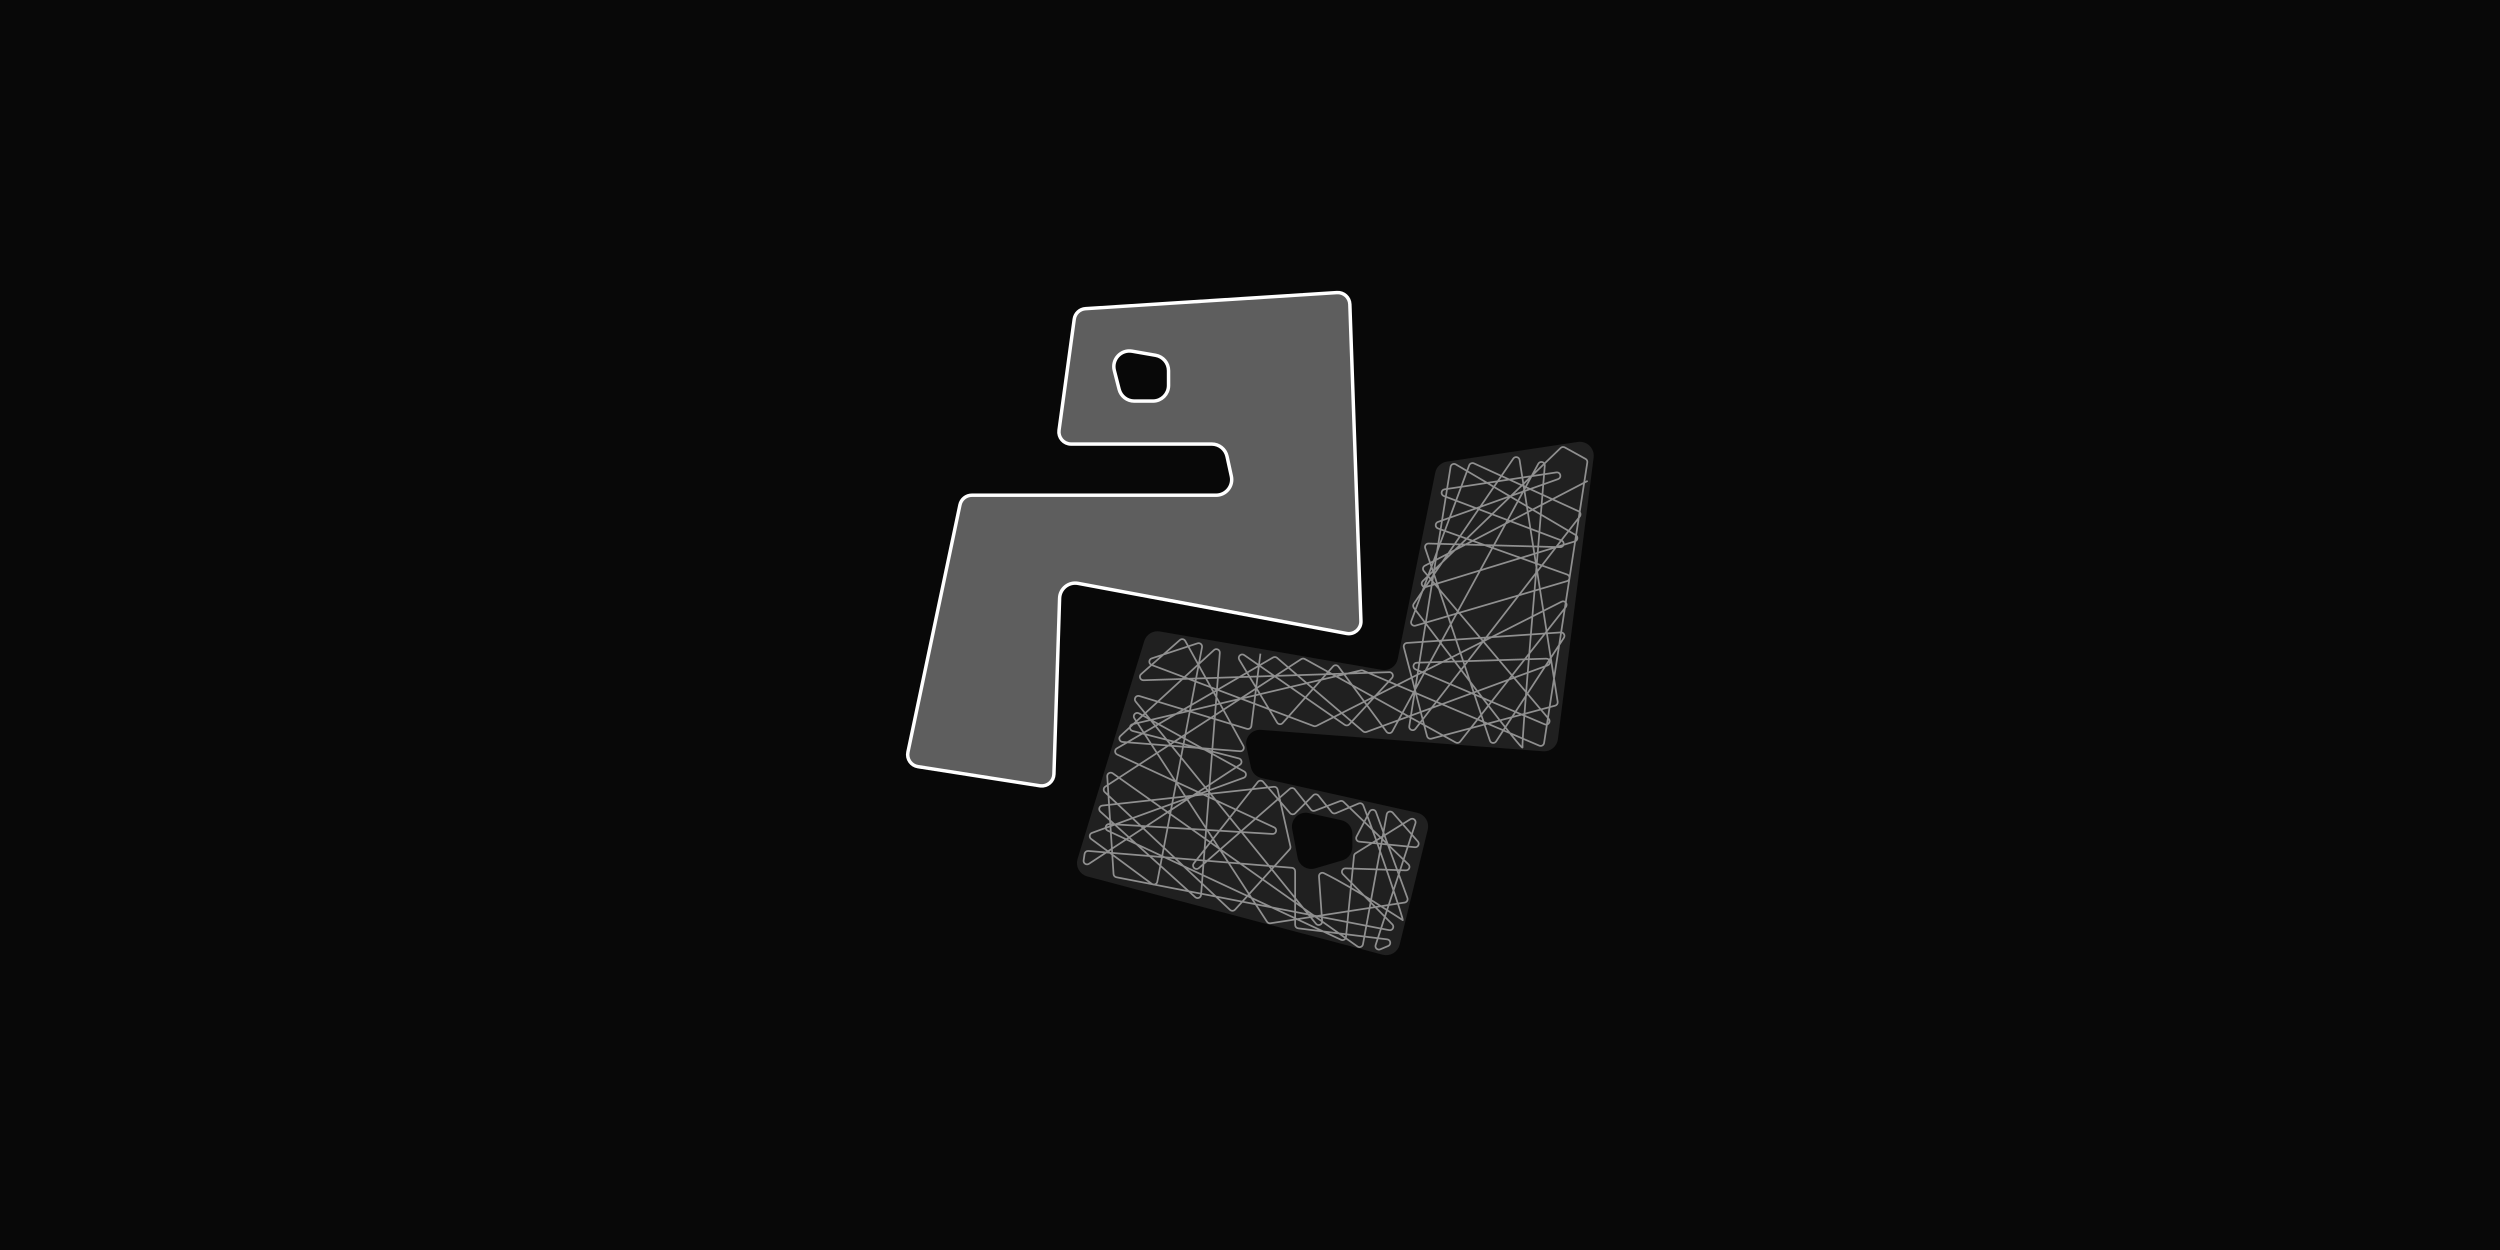
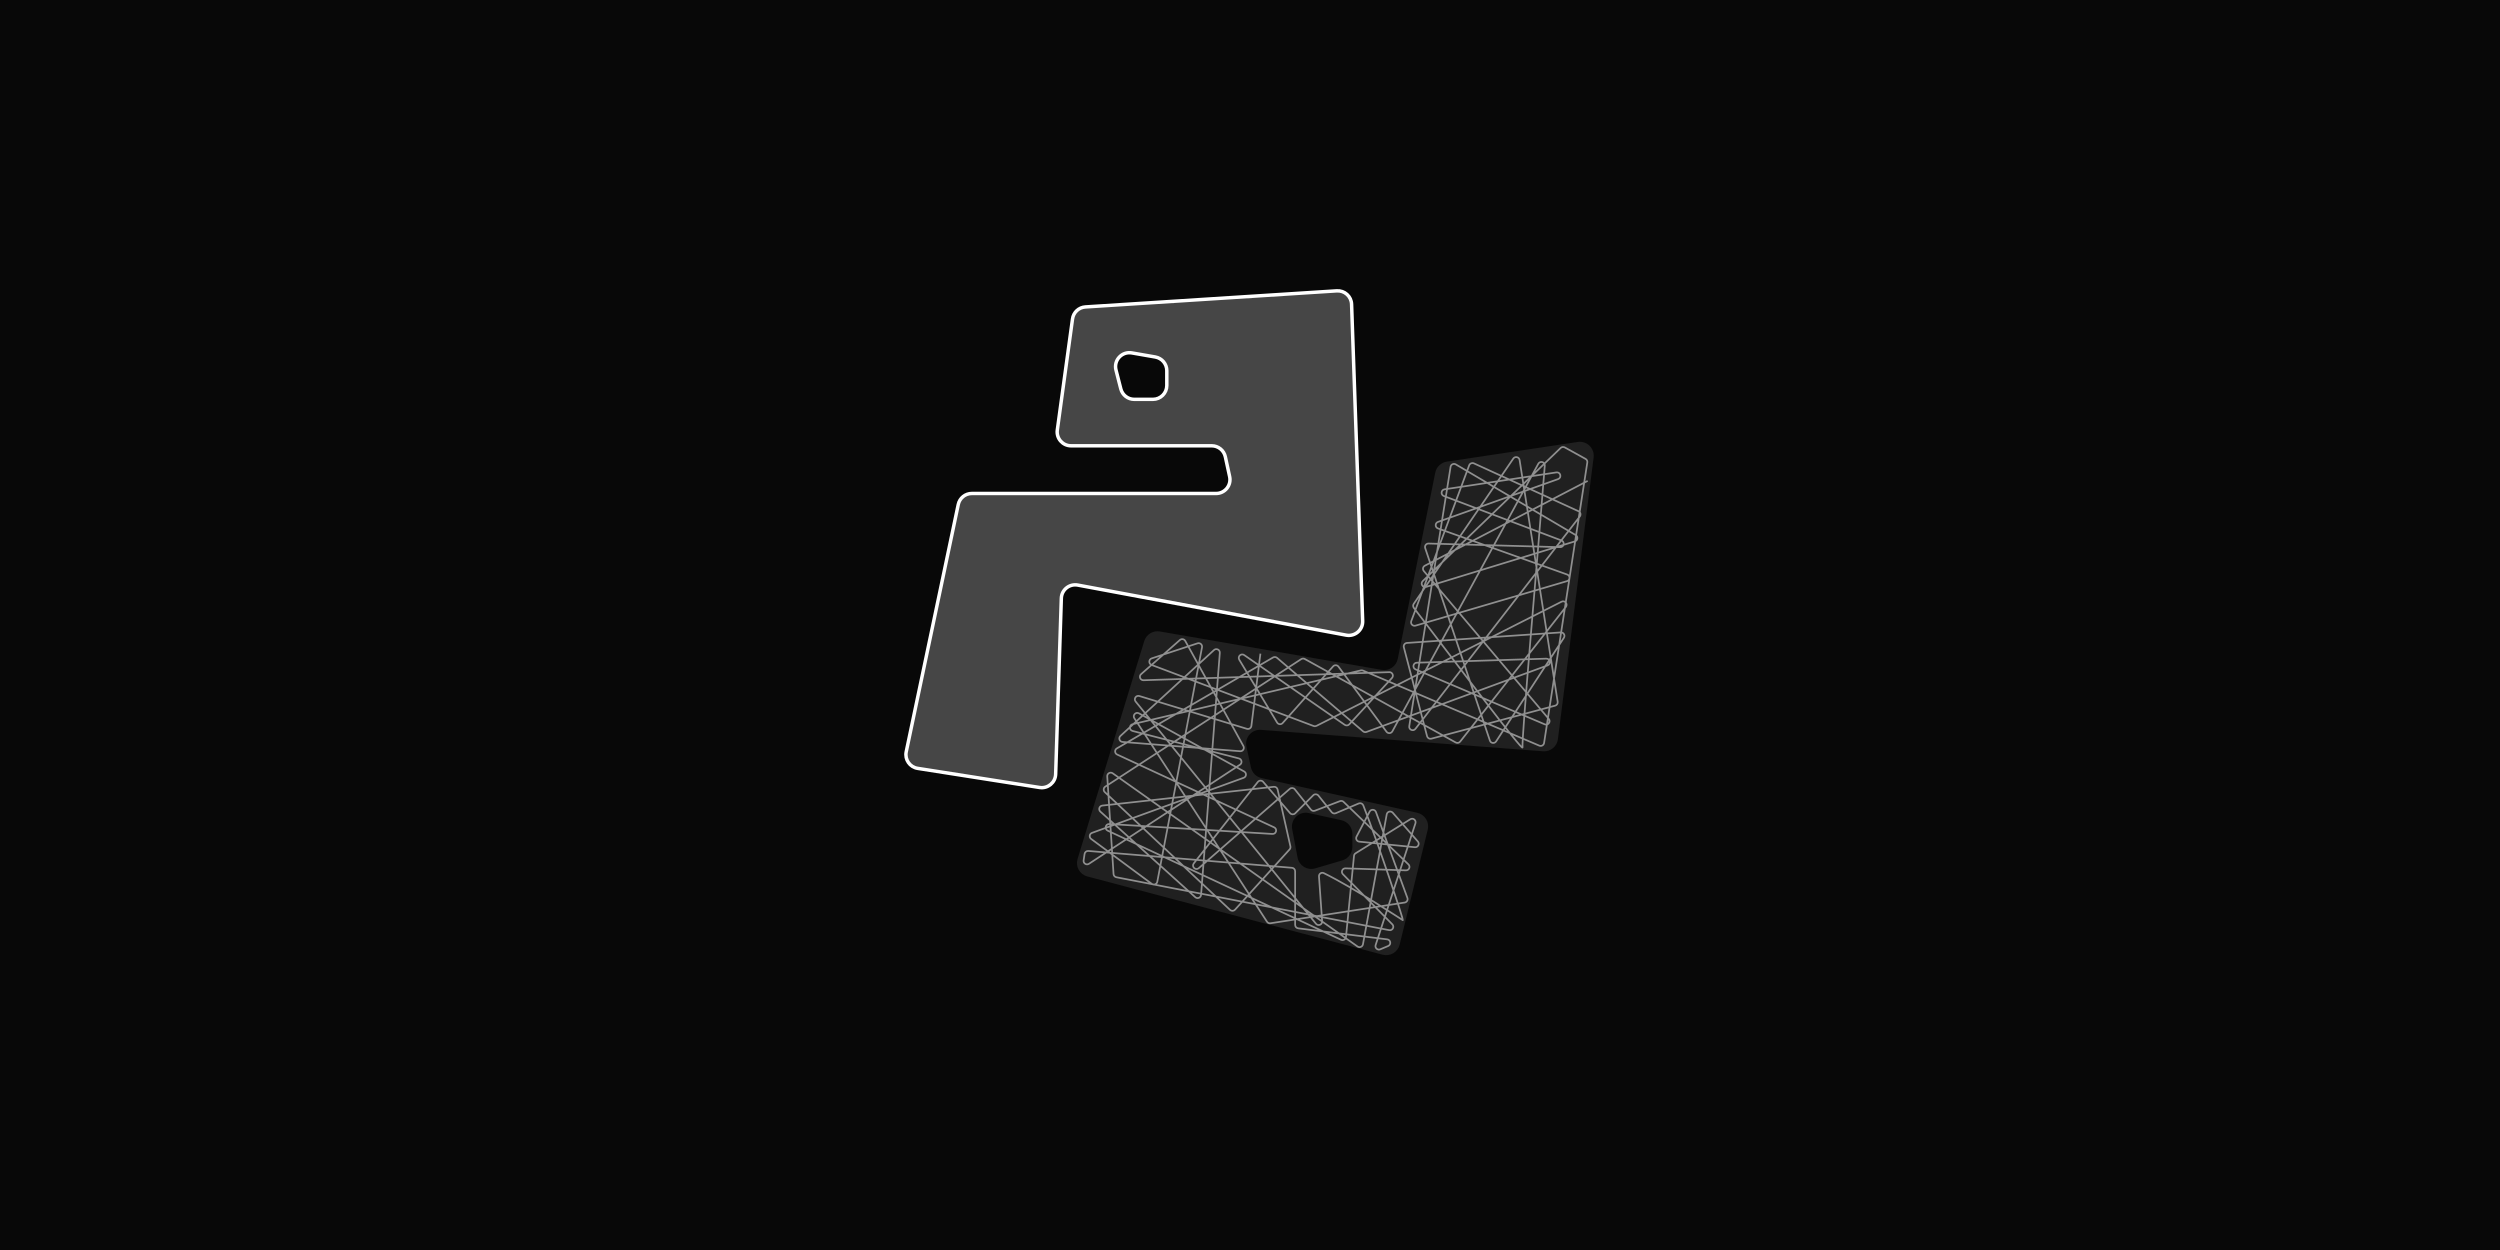
<svg xmlns="http://www.w3.org/2000/svg" width="1440" height="720" viewBox="0 0 1440 720" fill="none">
  <g clip-path="url(#clip0_123_4)">
    <rect width="1440" height="720" fill="#080808" />
-     <path d="M770.067 168.523C774.004 168.272 777.372 171.322 777.51 175.265L783.901 357.745C784.058 362.223 780.026 365.693 775.622 364.871L620.975 336.02C615.554 335.008 610.507 339.065 610.329 344.576L607.056 445.919C606.924 449.993 603.365 453.064 599.363 452.659L598.975 452.608L528.729 441.587C524.769 440.966 522.138 437.153 522.963 433.23L552.929 290.801C553.61 287.561 556.469 285.242 559.779 285.242H700.462C706.203 285.242 710.476 279.939 709.256 274.329L706.762 262.866C705.862 258.73 702.201 255.78 697.968 255.78H616.934C612.69 255.78 609.422 252.034 609.998 247.83L618.762 183.826C619.214 180.527 621.927 178.003 625.25 177.79L770.067 168.523ZM652.105 202.29C645.672 201.169 640.224 207.059 641.842 213.386L644.619 224.251C645.638 228.235 649.227 231.022 653.339 231.022H664.08C669.05 231.022 673.08 226.993 673.08 222.022V213.512C673.08 209.137 669.935 205.396 665.625 204.646L652.105 202.29Z" fill="white" fill-opacity="0.35" stroke="white" stroke-width="2" />
+     <path fill-rule="evenodd" clip-rule="evenodd" d="M770.003 167.526C774.503 167.238 778.351 170.723 778.509 175.229L784.901 357.71C785.08 362.827 780.472 366.793 775.438 365.854L620.791 337.003C615.973 336.104 611.487 339.71 611.328 344.609L608.055 445.952C607.9 450.758 603.57 454.342 598.82 453.597L528.573 442.575C524.048 441.865 521.041 437.507 521.985 433.024L551.951 290.595C552.729 286.893 555.996 284.242 559.779 284.242H700.462C705.565 284.242 709.364 279.528 708.279 274.541L705.785 263.079C704.985 259.402 701.731 256.78 697.968 256.78H616.933C612.084 256.78 608.349 252.499 609.007 247.695L617.771 183.691C618.287 179.92 621.388 177.036 625.186 176.793L770.003 167.526ZM651.934 203.275C646.215 202.279 641.372 207.514 642.81 213.138L645.588 224.003C646.493 227.545 649.684 230.022 653.339 230.022H664.08C668.499 230.022 672.08 226.44 672.08 222.022V213.512C672.08 209.623 669.284 206.298 665.453 205.63L651.934 203.275Z" fill="white" fill-opacity="0.25" stroke="white" stroke-width="2" />
    <path fill-rule="evenodd" clip-rule="evenodd" d="M626.282 504.823C621.896 503.661 619.354 499.088 620.682 494.749L659.085 369.272C660.265 365.418 664.128 363.043 668.1 363.731L795.892 385.852C800.162 386.591 804.243 383.797 805.099 379.549L826.717 272.233C827.382 268.933 830.042 266.402 833.371 265.902L908.796 254.571C914.041 253.783 918.588 258.225 917.921 263.488L897.351 425.768C896.815 429.996 893.058 433.062 888.808 432.739L726.36 420.394C721.021 419.988 716.798 424.84 717.936 430.072L720.544 442.055C721.207 445.101 723.578 447.484 726.62 448.163L816.341 468.166C820.715 469.141 823.435 473.519 822.371 477.873L806.201 544.075C805.138 548.427 800.71 551.058 796.38 549.91L626.282 504.823ZM773.208 495.581C776.611 494.579 778.948 491.455 778.948 487.907L778.948 480.251C778.948 476.493 776.332 473.242 772.662 472.437L753.863 468.313C748.257 467.083 743.218 471.983 744.29 477.622L747.409 494.02C748.292 498.666 752.992 501.536 757.528 500.2L773.208 495.581Z" fill="white" fill-opacity="0.1" />
-     <path d="M876.875 275.073L882.096 274.283L882.239 274.145L886.058 267.143C886.878 265.64 888.864 265.851 889.558 267.08L898.938 258.026C899.569 257.416 900.524 257.289 901.293 257.713L913.277 264.325C914.011 264.73 914.415 265.551 914.287 266.381L912.49 278.047L909.884 294.956C910.486 295.648 910.564 296.71 909.957 297.494L909.378 298.242L907.82 308.353C909.016 309.292 908.746 311.231 907.292 311.783L904.024 332.991C904.016 333.085 904.002 333.178 903.981 333.269L901.859 347.04C902.441 347.705 902.609 348.732 901.931 349.596L901.352 350.333L899.205 364.271C900.728 364.322 901.663 366.044 900.799 367.365L898.09 371.507L895.111 390.837L897.22 404.22C897.379 405.232 896.749 406.2 895.759 406.464L892.572 407.314L891.614 413.534L892.073 414.077C893.121 415.317 892.334 416.994 891.03 417.322L889.392 427.956C889.193 429.246 887.832 430.003 886.632 429.492L877.12 425.441C876.959 428.336 876.911 430.1 877 430.5C877.212 431.452 874.371 428.156 869.681 422.273L865.927 420.675L861.756 427.051C860.842 428.448 858.719 428.176 858.187 426.593L855.068 417.315L847.114 419.436L841.051 427.161C840.445 427.933 839.369 428.151 838.51 427.676L831.257 423.665L824.442 425.482C823.371 425.768 822.272 425.128 821.992 424.055L820.308 417.609L817.988 416.326L815.288 419.814C814.021 421.451 811.405 420.32 811.731 418.275L812.524 413.303L811.381 412.672L805.5 414.833L802.002 421.246C801.302 422.53 799.506 422.653 798.637 421.476L796.245 418.235L787.099 421.596C786.42 421.846 785.66 421.709 785.11 421.239L778.599 415.677L777.18 417.218C776.504 417.953 775.389 418.076 774.568 417.506L768.193 413.082L758.285 418.102C757.785 418.356 757.201 418.387 756.676 418.189L742.151 412.715L738.806 416.472C737.91 417.478 736.294 417.328 735.599 416.173L730.982 408.506L722.403 405.273L720.795 418.142C720.641 419.373 719.414 420.169 718.227 419.807L709.178 417.047L716.2 429.746C716.972 431.14 715.881 432.833 714.293 432.707L698.319 431.446L698.208 432.884L713.626 436.869C715.307 437.304 715.674 439.526 714.223 440.478L712.109 441.865L716.648 444.372C718.151 445.202 717.977 447.416 716.363 448.002L696.478 455.224L696.404 456.176L697.228 457.192L721.233 454.563L724.497 450.411C725.276 449.421 726.764 449.388 727.586 450.343L730.357 453.563L733.724 453.195C734.736 453.084 735.669 453.75 735.893 454.743L736.977 459.555L742.921 454.376C743.781 453.627 745.093 453.747 745.802 454.641L752.019 462.481L756.42 458.08C757.263 457.237 758.651 457.314 759.396 458.245L764.27 464.338L771.813 461.454C772.537 461.177 773.357 461.344 773.915 461.882L777.234 465.083L782.62 462.797C783.652 462.36 784.841 462.851 785.25 463.894C785.987 465.773 786.772 467.824 787.592 470.006L788.903 467.502C789.709 465.965 791.957 466.113 792.553 467.743L796.851 479.483L798.753 469.082C799.055 467.434 801.127 466.865 802.228 468.127L807.916 474.647L812.336 471.899C813.922 470.914 815.873 472.445 815.293 474.219L813.18 480.682L816.678 484.692C817.87 486.058 816.776 488.178 814.972 487.997L810.92 487.592L808.44 495.174L811.254 497.888C812.573 499.16 811.63 501.388 809.799 501.327L806.464 501.215L805.682 503.607L810.661 517.208C811.095 518.394 810.336 519.68 809.088 519.872L805.193 520.473C807.106 526.37 808.227 530.113 808 530C807.734 529.867 804.194 527.534 798.95 524.192L797.684 528.063L801.965 532.402C803.345 533.802 802.09 536.145 800.16 535.77L795.461 534.859L793.647 540.407L799.045 541.076C801.079 541.328 801.463 544.112 799.573 544.905L795.034 546.808C793.454 547.471 791.827 545.97 792.36 544.342L793.647 540.407L785.882 539.444L785.064 543.917C784.801 545.355 783.135 546.034 781.941 545.19L775.097 540.348C774.646 541.305 773.474 541.787 772.441 541.303L762.18 536.506L747.754 534.717C746.752 534.593 746 533.742 746 532.733V529.608L731.776 531.803C730.999 531.923 730.224 531.577 729.795 530.919L723.231 520.851L715.557 519.363L711.368 523.989C710.617 524.819 709.331 524.871 708.515 524.104L700.334 516.41L691.866 514.768L691.814 515.447C691.686 517.102 689.713 517.889 688.481 516.778L684.713 513.381L664.695 509.498C664.404 509.509 664.108 509.455 663.826 509.33L643.016 505.294C642.123 505.121 641.459 504.367 641.401 503.459L640.677 492.242L639.239 491.177L637.205 491.009L627.238 497.547C625.793 498.496 623.907 497.288 624.163 495.579L624.722 491.851C624.879 490.809 625.816 490.067 626.865 490.154L637.205 491.009L638.163 490.38L628.492 483.216C627.21 482.267 627.501 480.273 629 479.729L636.862 476.874C636.746 475.753 637.567 474.552 638.977 474.638L639.543 474.672L639.405 472.529L633.814 467.488C632.531 466.331 633.218 464.202 634.935 464.014L638.828 463.588L638.484 458.246L636.355 456.244C635.41 455.356 635.548 453.818 636.634 453.111L638.091 452.163L637.77 447.182C637.661 445.503 639.548 444.449 640.921 445.42L644.529 447.973L656.077 440.456L643.479 434.614C642.013 433.933 641.917 431.884 643.315 431.071L649.317 427.578L646.578 427.361C644.836 427.224 644.096 425.076 645.383 423.894L650.848 418.877C650.927 418.099 651.439 417.364 652.379 417.143L652.861 417.029L654.536 415.491L653.385 413.725C652.247 411.98 654.203 409.875 656.027 410.882L658.231 412.1L659.607 410.837L654.125 404.083C652.882 402.55 654.374 400.334 656.262 400.91L666.889 404.151L681.131 391.077L658.657 391.817C656.782 391.878 655.861 389.556 657.27 388.316L663.311 383.002L663.309 383.001C661.542 382.335 661.596 379.818 663.39 379.229L670.109 377.021L679.633 368.643C680.592 367.799 682.085 368.059 682.704 369.177L684.438 372.313L689.775 370.56C691.223 370.084 692.649 371.338 692.364 372.835L690.529 382.449L699.262 374.432C700.599 373.204 702.748 374.25 702.608 376.06L701.497 390.407L713.884 389.999L718.293 387.433L713.816 379.998C712.704 378.151 714.898 376.094 716.669 377.323L725.161 383.216L725.333 383.335L733.274 378.714C734.008 378.286 734.933 378.37 735.579 378.922L742.083 384.478L749.493 379.656C750.113 379.252 750.904 379.224 751.552 379.582L765.02 387.031L767.861 383.841C768.706 382.892 770.209 382.961 770.964 383.983L773.945 388.022L776.242 387.947L783.861 386.151C784.276 386.053 784.712 386.09 785.104 386.257L788.151 387.555L800.231 387.157C802.004 387.099 802.969 389.206 801.768 390.51L799.888 392.553L804.682 394.594L813.171 390.293L808.61 372.836C808.293 371.623 809.158 370.421 810.409 370.335L819.47 369.715L821.173 359.034C821.095 358.931 821.017 358.829 820.939 358.727L815.329 360.375C813.749 360.839 812.317 359.302 812.891 357.759L815.283 351.324C814.974 350.922 814.67 350.524 814.369 350.132C813.842 349.445 813.831 348.517 814.321 347.803L819.283 340.562L820.219 338.044C818.949 337.592 818.331 335.837 819.501 334.707L822.536 331.777L820.114 328.91C819.286 327.931 819.581 326.437 820.717 325.845L823.782 324.249L820.913 315.716C820.47 314.398 821.474 313.041 822.864 313.079L828.472 313.234L829.796 304.924L828.283 304.385C826.512 303.753 826.513 301.248 828.284 300.617L830.615 299.786L832.791 286.133L831.655 285.704C829.729 284.976 830.026 282.164 832.062 281.855L833.508 281.637L835.538 268.899C835.76 267.506 837.314 266.775 838.529 267.49L845.023 271.318L846.25 268.017C846.655 266.928 847.9 266.412 848.957 266.895L864.806 274.144L871.657 264.148C872.68 262.655 875.001 263.18 875.283 264.967L876.875 275.073Z" fill="black" fill-opacity="0.01" />
    <path d="M726 376.5L720.795 418.142C720.641 419.373 719.414 420.169 718.227 419.807L656.262 400.91C654.374 400.334 652.882 402.55 654.125 404.083L758.007 532.08C759.239 533.598 761.692 532.629 761.555 530.679L759.735 504.843C759.629 503.333 761.165 502.261 762.525 502.926C780.14 511.539 807.245 529.622 808 530C808.777 530.388 793.753 485.574 785.25 463.894C784.841 462.851 783.652 462.36 782.62 462.797L769.396 468.408C768.57 468.758 767.613 468.516 767.053 467.816L759.396 458.245C758.651 457.314 757.263 457.237 756.42 458.08L746.024 468.476C745.202 469.298 743.853 469.248 743.094 468.366L727.586 450.343C726.764 449.388 725.276 449.421 724.497 450.411L687.634 497.296C686.134 499.204 688.69 501.634 690.52 500.04L742.921 454.376C743.781 453.627 745.093 453.747 745.802 454.641L755.089 466.351C755.631 467.035 756.555 467.288 757.37 466.976L771.813 461.454C772.537 461.177 773.357 461.344 773.915 461.882L811.254 497.888C812.573 499.16 811.63 501.388 809.799 501.327L775.013 500.167C773.206 500.107 772.253 502.284 773.522 503.571L801.965 532.402C803.345 533.802 802.09 536.145 800.16 535.77L643.016 505.294C642.123 505.121 641.459 504.367 641.401 503.459L637.77 447.182C637.661 445.503 639.548 444.449 640.921 445.42L781.941 545.19C783.135 546.034 784.801 545.355 785.064 543.917L798.753 469.082C799.055 467.434 801.127 466.865 802.228 468.127L816.678 484.692C817.87 486.058 816.776 488.178 814.972 487.997L782.947 484.795C781.537 484.654 780.717 483.132 781.374 481.877L788.903 467.502C789.709 465.965 791.957 466.113 792.553 467.743L810.661 517.208C811.095 518.394 810.336 519.68 809.088 519.872L731.776 531.803C730.999 531.923 730.224 531.577 729.795 530.919L653.385 413.725C652.247 411.98 654.203 409.875 656.027 410.882L716.648 444.372C718.151 445.202 717.977 447.416 716.363 448.002L629 479.729C627.501 480.273 627.21 482.267 628.492 483.216L663.442 509.105C664.626 509.982 666.32 509.321 666.597 507.873L692.364 372.835C692.649 371.338 691.223 370.084 689.775 370.56L663.39 379.229C661.596 379.818 661.542 382.335 663.309 383.001L756.676 418.189C757.201 418.387 757.785 418.356 758.285 418.102L899.453 346.577C901.362 345.61 903.252 347.912 901.931 349.596L841.051 427.161C840.445 427.933 839.369 428.151 838.51 427.676L751.552 379.582C750.904 379.224 750.113 379.252 749.493 379.656L636.634 453.111C635.548 453.818 635.41 455.356 636.355 456.244L708.515 524.104C709.331 524.871 710.617 524.819 711.368 523.989L742.803 489.269C743.24 488.787 743.415 488.122 743.272 487.487L735.893 454.743C735.669 453.75 734.736 453.084 733.724 453.195L634.935 464.014C633.218 464.202 632.531 466.331 633.814 467.488L688.481 516.778C689.713 517.889 691.686 517.102 691.814 515.447L702.608 376.06C702.748 374.25 700.599 373.204 699.262 374.432L645.383 423.894C644.096 425.076 644.836 427.224 646.578 427.361L714.293 432.707C715.881 432.833 716.972 431.14 716.2 429.746L682.704 369.177C682.085 368.059 680.592 367.799 679.633 368.643L657.27 388.316C655.861 389.556 656.782 391.878 658.657 391.817L800.231 387.157C802.004 387.099 802.969 389.206 801.768 390.51L777.18 417.218C776.504 417.953 775.389 418.076 774.568 417.506L716.669 377.323C714.898 376.094 712.704 378.151 713.816 379.998L735.599 416.173C736.294 417.328 737.91 417.478 738.806 416.472L767.861 383.841C768.706 382.892 770.209 382.961 770.964 383.983L798.637 421.476C799.506 422.653 801.302 422.53 802.002 421.246L886.058 267.143C887.089 265.253 889.963 266.073 889.796 268.219C885.415 324.588 876.243 427.095 877 430.5C877.789 434.052 836.13 378.508 814.369 350.132C813.842 349.445 813.831 348.517 814.321 347.803L871.657 264.148C872.68 262.655 875.001 263.18 875.283 264.967L897.22 404.22C897.379 405.232 896.749 406.2 895.759 406.464L824.442 425.482C823.371 425.768 822.272 425.128 821.992 424.055L808.61 372.836C808.293 371.623 809.158 370.421 810.409 370.335L898.989 364.274C900.637 364.162 901.703 365.982 900.799 367.365L861.756 427.051C860.842 428.448 858.719 428.176 858.187 426.593L820.913 315.716C820.47 314.398 821.474 313.041 822.864 313.079L898.629 315.172C900.883 315.234 901.501 312.099 899.391 311.302L831.655 285.704C829.729 284.976 830.026 282.164 832.062 281.855L896.479 272.106C898.874 271.743 899.732 275.154 897.45 275.967L828.284 300.617C826.513 301.248 826.512 303.753 828.283 304.385L902.704 330.932C904.528 331.583 904.454 334.189 902.595 334.735L815.329 360.375C813.749 360.839 812.317 359.302 812.891 357.759L846.25 268.017C846.655 266.928 847.9 266.412 848.957 266.895L909.207 294.451C910.379 294.987 910.745 296.475 909.957 297.494L815.288 419.814C814.021 421.451 811.405 420.32 811.731 418.275L835.538 268.899C835.76 267.506 837.314 266.775 838.529 267.49L907.588 308.194C909.086 309.077 908.821 311.32 907.157 311.829L821.475 338.059C819.465 338.674 817.988 336.168 819.501 334.707L898.938 258.026C899.569 257.416 900.524 257.289 901.293 257.713L913.277 264.325C914.011 264.73 914.415 265.551 914.287 266.381L889.392 427.956C889.193 429.246 887.832 430.003 886.632 429.491L785.104 386.257C784.712 386.09 784.276 386.053 783.861 386.151L652.379 417.143C650.346 417.622 650.315 420.503 652.337 421.026L713.626 436.869C715.307 437.304 715.674 439.526 714.223 440.478L627.238 497.547C625.793 498.496 623.907 497.288 624.163 495.579L624.722 491.851C624.879 490.809 625.816 490.067 626.865 490.154L744.165 499.848C745.202 499.934 746 500.801 746 501.842V532.733C746 533.742 746.752 534.593 747.754 534.717L799.045 541.076C801.079 541.328 801.463 544.112 799.573 544.905L795.034 546.808C793.454 547.471 791.827 545.97 792.36 544.342L815.293 474.219C815.873 472.445 813.922 470.914 812.336 471.899L780.837 491.48C780.309 491.808 779.964 492.363 779.903 492.981L775.278 539.689C775.142 541.061 773.69 541.888 772.441 541.303L638.008 478.446C636.009 477.511 636.774 474.504 638.977 474.638L732.933 480.357C735.139 480.491 735.901 477.476 733.896 476.546L643.479 434.614C642.013 433.933 641.917 431.884 643.315 431.071L733.274 378.714C734.008 378.286 734.933 378.37 735.579 378.922L785.11 421.239C785.66 421.709 786.42 421.846 787.099 421.596L891.403 383.262C893.533 382.479 892.919 379.315 890.651 379.386L816.079 381.716C813.936 381.783 813.386 384.717 815.358 385.556L889.763 417.208C891.701 418.033 893.433 415.687 892.073 414.077L820.114 328.91C819.286 327.931 819.581 326.437 820.717 325.845L914.5 277" stroke="white" stroke-opacity="0.5" />
  </g>
  <defs>
    <clipPath id="clip0_123_4">
      <rect width="1440" height="720" fill="white" />
    </clipPath>
  </defs>
</svg>
